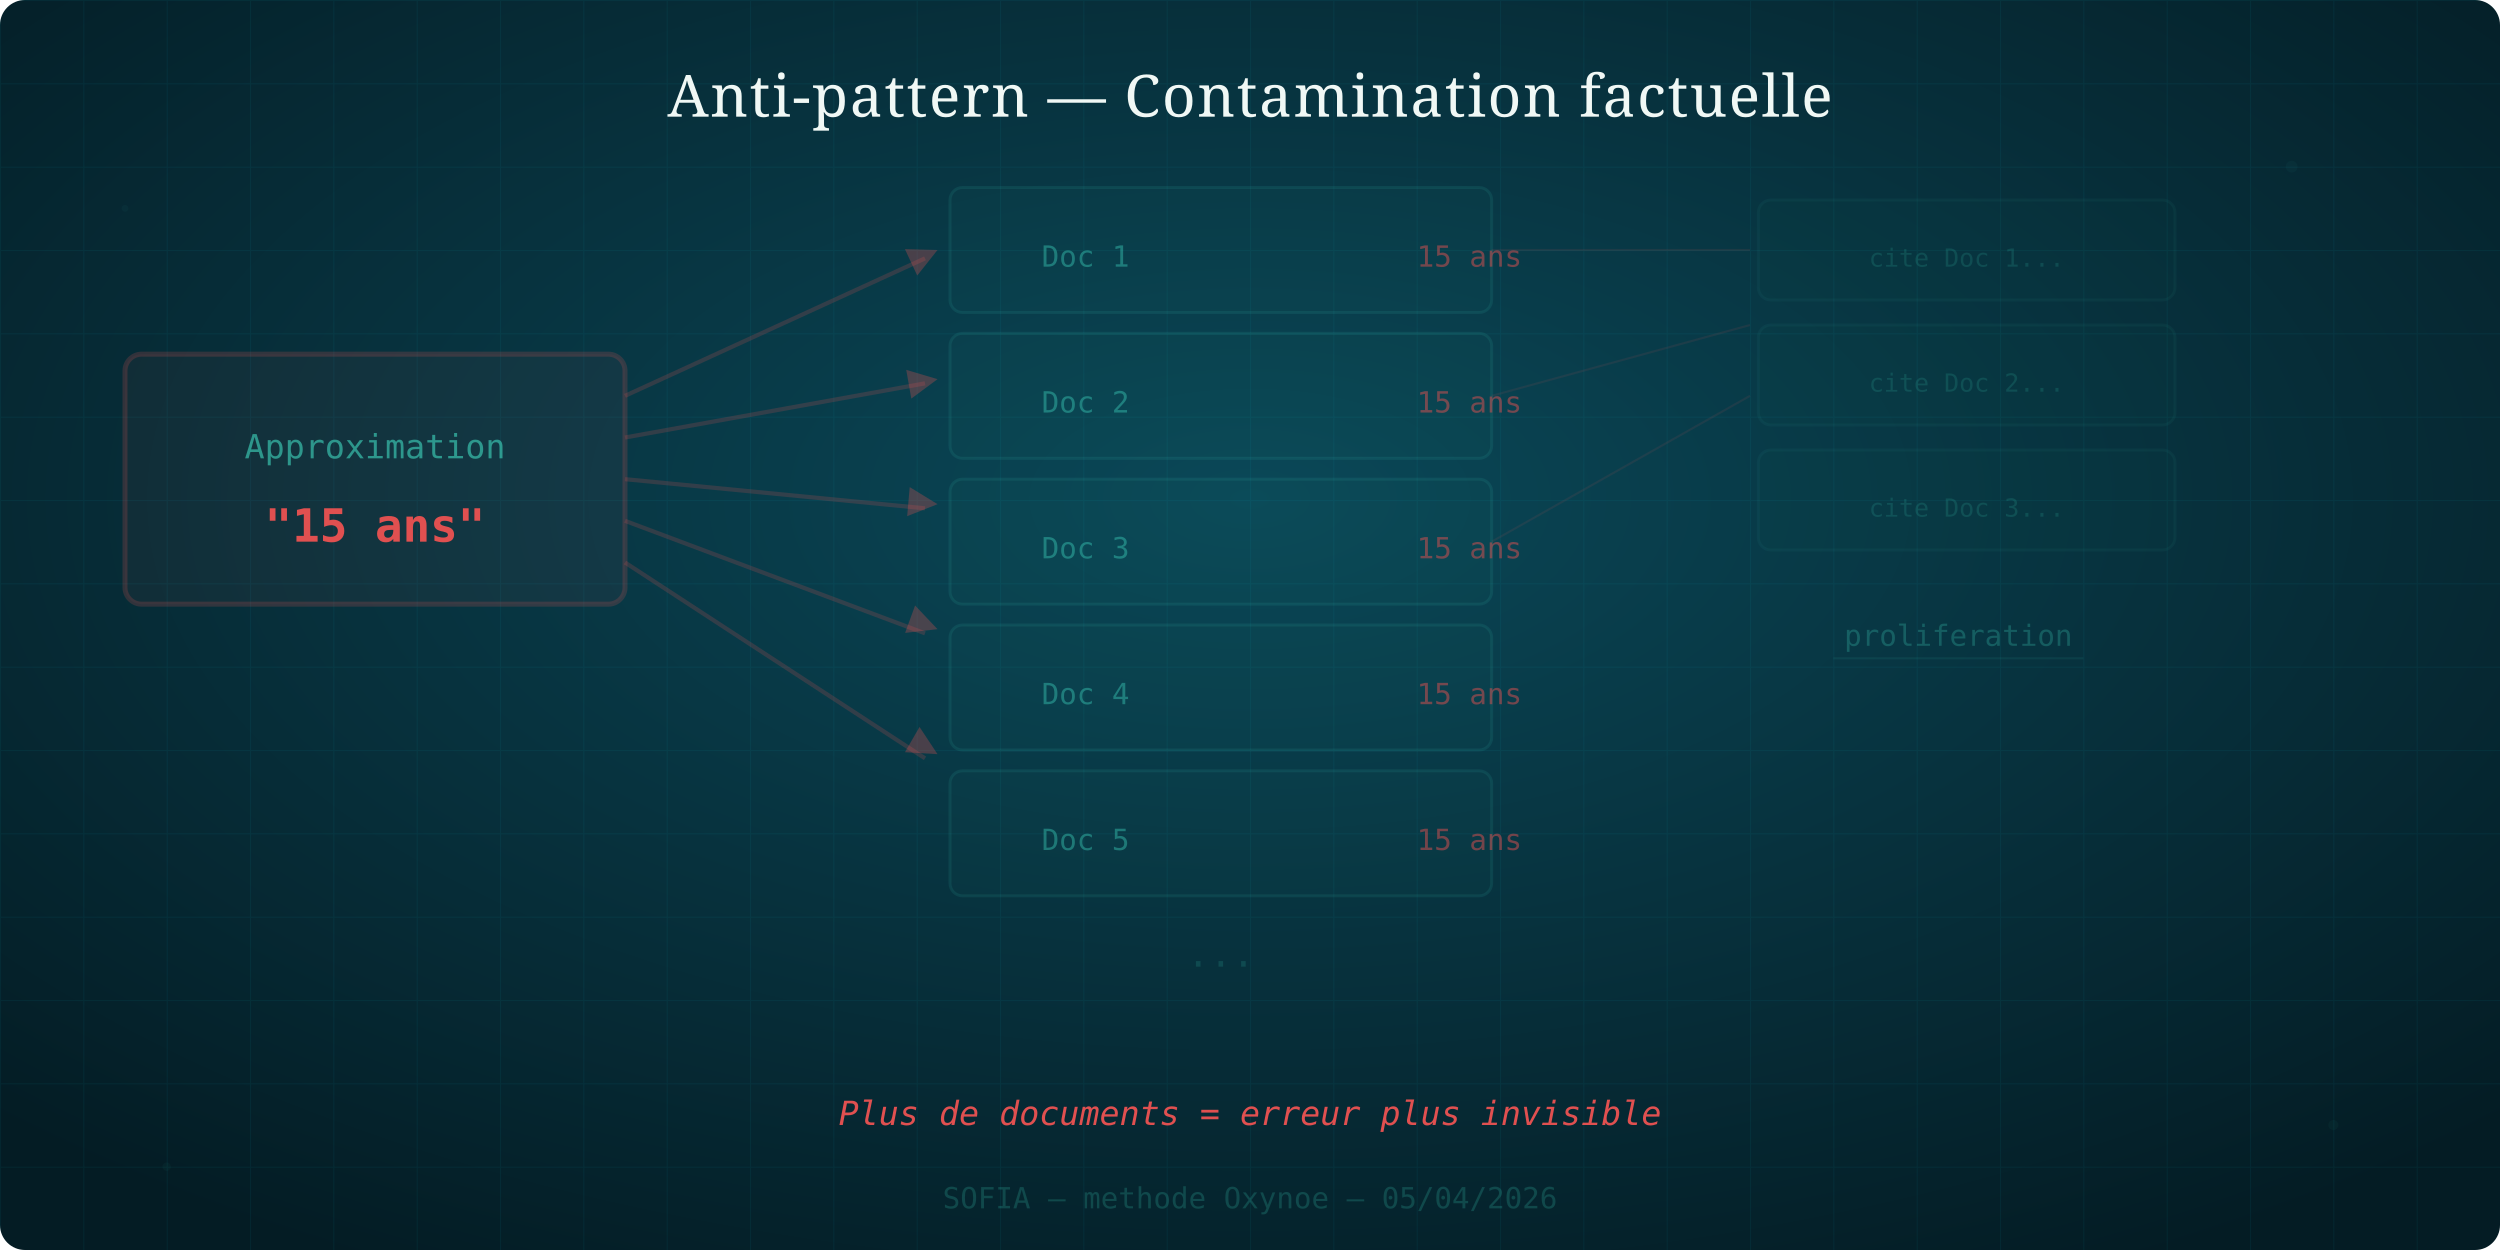
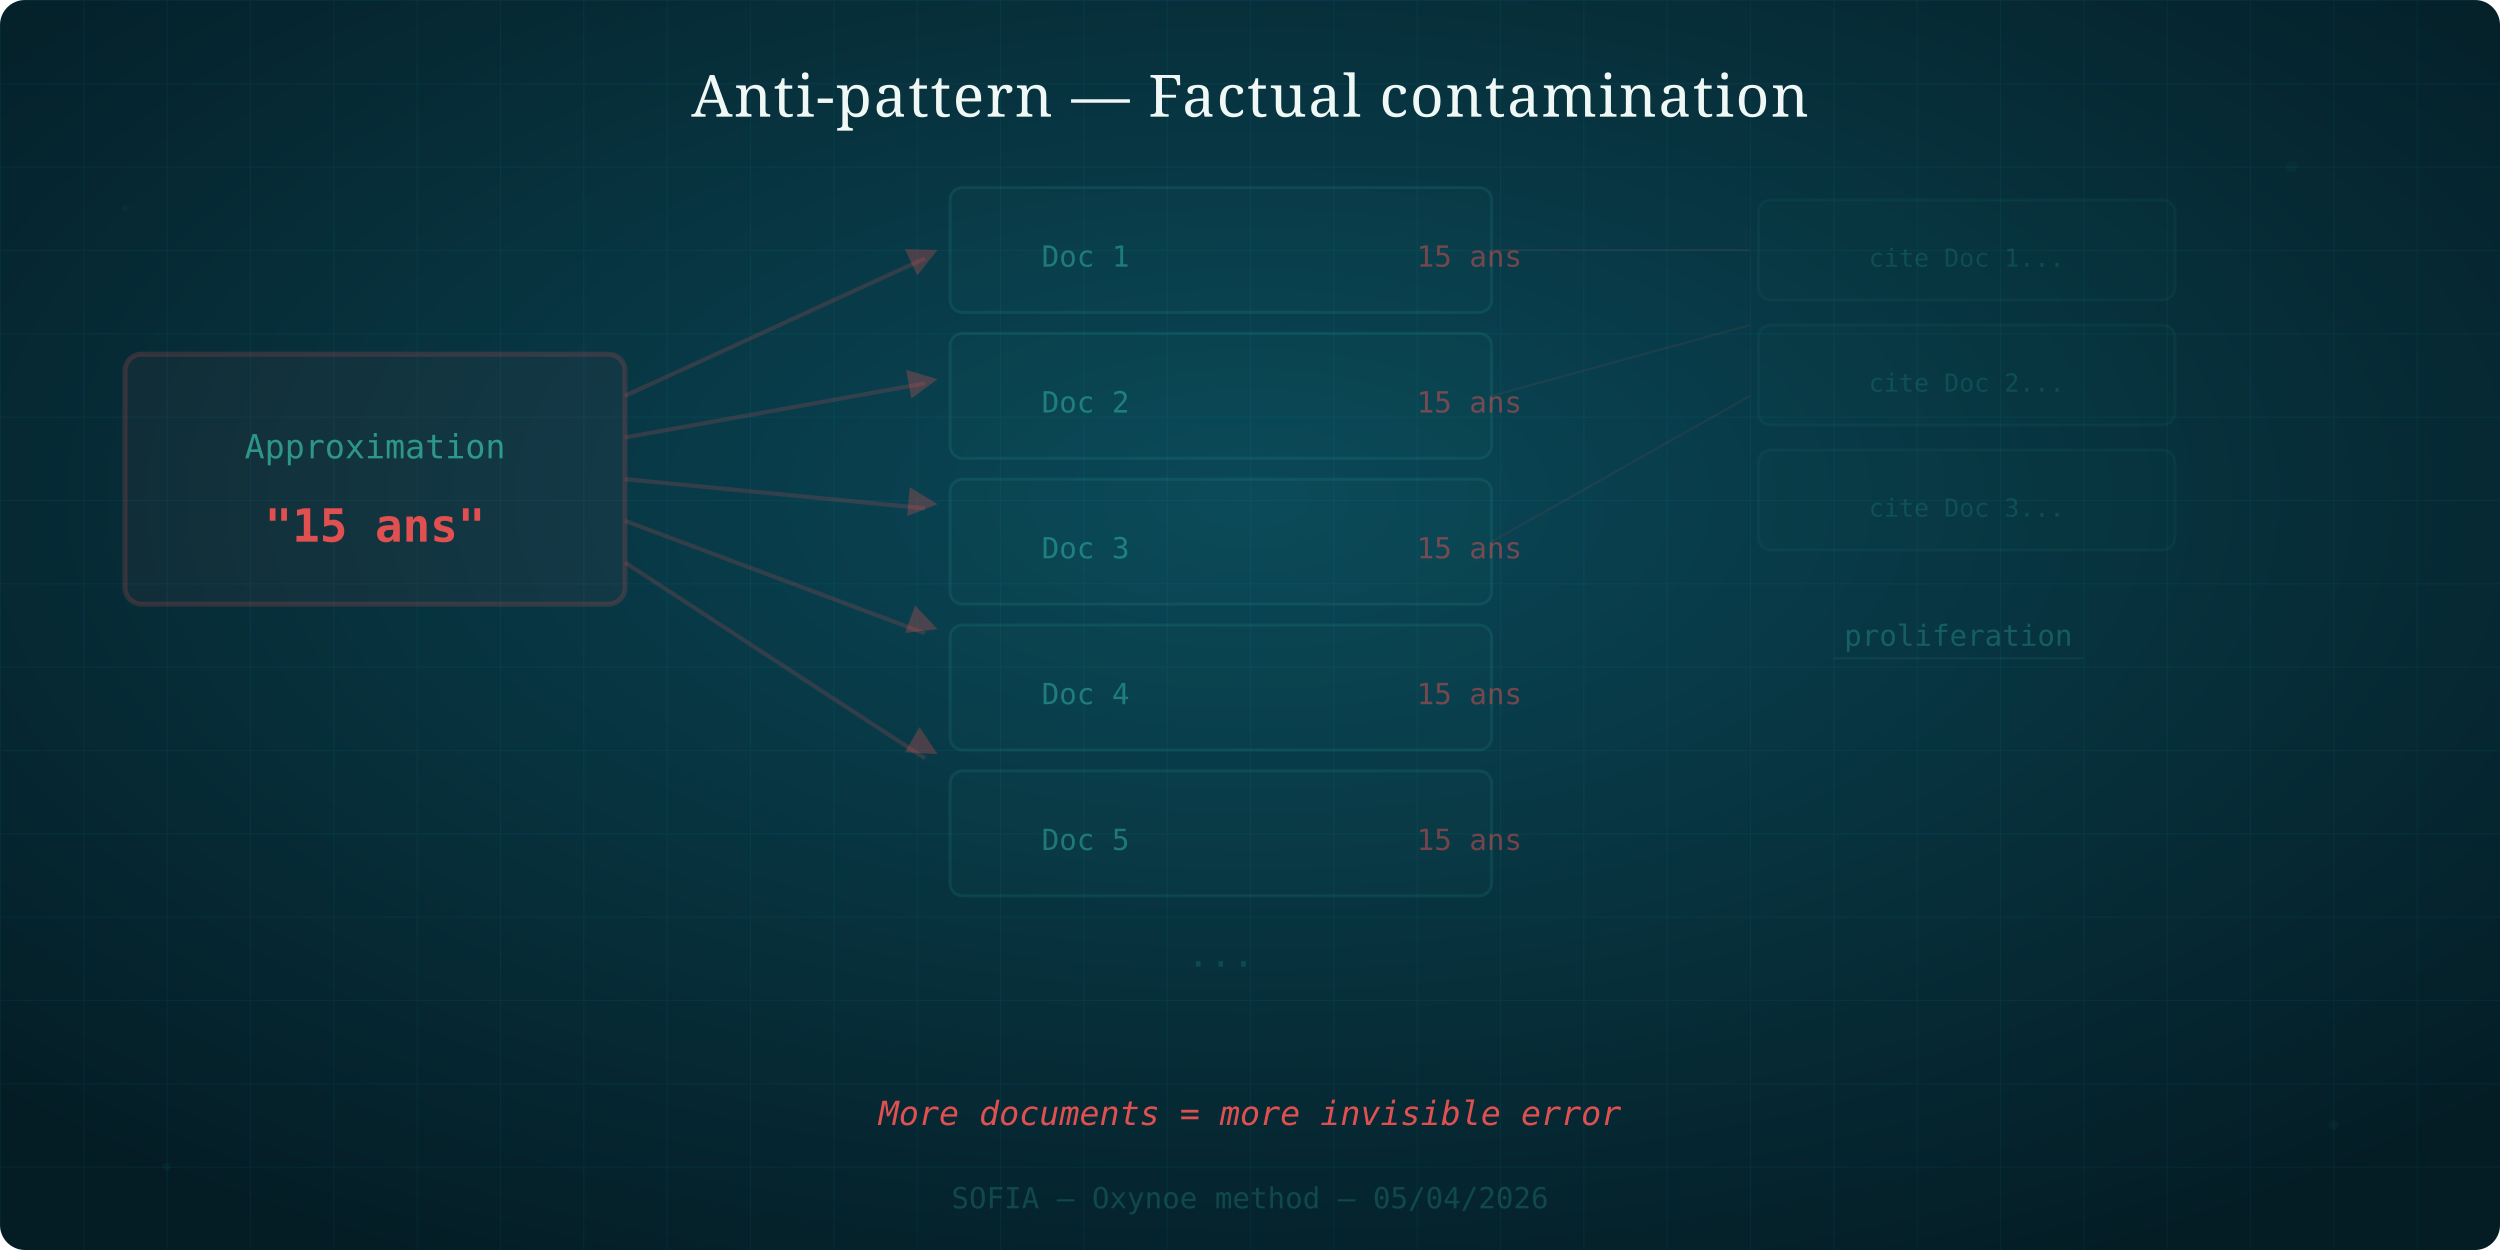
<svg xmlns="http://www.w3.org/2000/svg" viewBox="0 0 600 300" font-family="IBM Plex Mono,monospace">
  <defs>
    <radialGradient id="bg-grad" cx="50%" cy="40%" r="70%">
      <stop offset="0%" stop-color="#0a4858" />
      <stop offset="100%" stop-color="#041c24" />
    </radialGradient>
    <pattern id="grid" width="20" height="20" patternUnits="userSpaceOnUse">
      <path d="M 20 0 L 0 0 0 20" fill="none" stroke="rgba(0,200,220,0.06)" stroke-width="0.5" />
    </pattern>
  </defs>
  <rect width="600" height="300" fill="url(#bg-grad)" rx="6" />
  <rect width="600" height="300" fill="url(#grid)" rx="6" />
-   <text x="300" y="28" text-anchor="middle" fill="#f0f8f5" font-family="Georgia,serif" font-size="14" font-weight="300" letter-spacing="0.03em">Anti-pattern — Contamination factuelle</text>
+   <text x="300" y="28" text-anchor="middle" fill="#f0f8f5" font-family="Georgia,serif" font-size="14" font-weight="300" letter-spacing="0.03em">Anti-pattern — Factual contamination</text>
  <rect x="30" y="85" width="120" height="60" rx="4" fill="rgba(224,80,80,0.05)" stroke="rgba(224,80,80,0.2)" stroke-width="1.2" />
  <text x="90" y="110" text-anchor="middle" fill="rgba(64,216,192,0.6)" font-size="8">Approximation</text>
  <text x="90" y="130" text-anchor="middle" fill="#e05050" font-size="11" font-weight="600">"15 ans"</text>
  <line x1="150" y1="95" x2="222" y2="62" stroke="rgba(224,80,80,0.2)" stroke-width="1" />
  <line x1="150" y1="105" x2="222" y2="92" stroke="rgba(224,80,80,0.2)" stroke-width="1" />
  <line x1="150" y1="115" x2="222" y2="122" stroke="rgba(224,80,80,0.2)" stroke-width="1" />
  <line x1="150" y1="125" x2="222" y2="152" stroke="rgba(224,80,80,0.2)" stroke-width="1" />
  <line x1="150" y1="135" x2="222" y2="182" stroke="rgba(224,80,80,0.2)" stroke-width="1" />
  <path d="M7,-3.5 L0,0 L7,3.5Z" fill="rgba(224,80,80,0.3)" transform="translate(225,60) rotate(155)" />
  <path d="M7,-3.5 L0,0 L7,3.5Z" fill="rgba(224,80,80,0.3)" transform="translate(225,91) rotate(170)" />
  <path d="M7,-3.5 L0,0 L7,3.5Z" fill="rgba(224,80,80,0.3)" transform="translate(225,121) rotate(185)" />
  <path d="M7,-3.5 L0,0 L7,3.5Z" fill="rgba(224,80,80,0.3)" transform="translate(225,151) rotate(200)" />
  <path d="M7,-3.5 L0,0 L7,3.5Z" fill="rgba(224,80,80,0.3)" transform="translate(225,181) rotate(210)" />
  <rect x="228" y="45" width="130" height="30" rx="3" fill="rgba(64,216,192,0.02)" stroke="rgba(64,216,192,0.1)" stroke-width="0.7" />
  <text x="250" y="64" font-size="7" fill="rgba(64,216,192,0.4)">Doc 1</text>
  <text x="340" y="64" font-size="7" fill="rgba(224,80,80,0.5)">15 ans</text>
  <rect x="228" y="80" width="130" height="30" rx="3" fill="rgba(64,216,192,0.02)" stroke="rgba(64,216,192,0.1)" stroke-width="0.7" />
  <text x="250" y="99" font-size="7" fill="rgba(64,216,192,0.4)">Doc 2</text>
  <text x="340" y="99" font-size="7" fill="rgba(224,80,80,0.5)">15 ans</text>
  <rect x="228" y="115" width="130" height="30" rx="3" fill="rgba(64,216,192,0.02)" stroke="rgba(64,216,192,0.1)" stroke-width="0.7" />
  <text x="250" y="134" font-size="7" fill="rgba(64,216,192,0.4)">Doc 3</text>
  <text x="340" y="134" font-size="7" fill="rgba(224,80,80,0.5)">15 ans</text>
  <rect x="228" y="150" width="130" height="30" rx="3" fill="rgba(64,216,192,0.02)" stroke="rgba(64,216,192,0.1)" stroke-width="0.7" />
  <text x="250" y="169" font-size="7" fill="rgba(64,216,192,0.4)">Doc 4</text>
  <text x="340" y="169" font-size="7" fill="rgba(224,80,80,0.5)">15 ans</text>
  <rect x="228" y="185" width="130" height="30" rx="3" fill="rgba(64,216,192,0.02)" stroke="rgba(64,216,192,0.1)" stroke-width="0.7" />
  <text x="250" y="204" font-size="7" fill="rgba(64,216,192,0.4)">Doc 5</text>
  <text x="340" y="204" font-size="7" fill="rgba(224,80,80,0.5)">15 ans</text>
  <text x="293" y="232" text-anchor="middle" font-size="9" fill="rgba(64,216,192,0.15)">...</text>
  <line x1="358" y1="60" x2="420" y2="60" stroke="rgba(224,80,80,0.1)" stroke-width="0.5" />
  <line x1="358" y1="95" x2="420" y2="78" stroke="rgba(224,80,80,0.1)" stroke-width="0.5" />
  <line x1="358" y1="130" x2="420" y2="95" stroke="rgba(224,80,80,0.1)" stroke-width="0.5" />
  <rect x="422" y="48" width="100" height="24" rx="3" fill="rgba(64,216,192,0.01)" stroke="rgba(64,216,192,0.05)" stroke-width="0.7" />
  <text x="472" y="64" text-anchor="middle" font-size="6" fill="rgba(64,216,192,0.15)">cite Doc 1...</text>
  <rect x="422" y="78" width="100" height="24" rx="3" fill="rgba(64,216,192,0.01)" stroke="rgba(64,216,192,0.05)" stroke-width="0.7" />
  <text x="472" y="94" text-anchor="middle" font-size="6" fill="rgba(64,216,192,0.15)">cite Doc 2...</text>
  <rect x="422" y="108" width="100" height="24" rx="3" fill="rgba(64,216,192,0.01)" stroke="rgba(64,216,192,0.05)" stroke-width="0.7" />
  <text x="472" y="124" text-anchor="middle" font-size="6" fill="rgba(64,216,192,0.15)">cite Doc 3...</text>
  <text x="470" y="155" text-anchor="middle" font-size="7" fill="rgba(64,216,192,0.25)">proliferation</text>
  <line x1="440" y1="158" x2="500" y2="158" stroke="rgba(64,216,192,0.08)" stroke-width="0.5" />
-   <text x="300" y="270" text-anchor="middle" fill="#e05050" font-size="8" font-style="italic">Plus de documents = erreur plus invisible</text>
+   <text x="300" y="270" text-anchor="middle" fill="#e05050" font-size="8" font-style="italic">More documents = more invisible error</text>
  <circle cx="560" cy="270" r="1.2" fill="rgba(64,216,192,0.04)" />
  <circle cx="40" cy="280" r="1.0" fill="rgba(64,216,192,0.04)" />
  <circle cx="550" cy="40" r="1.4" fill="rgba(64,216,192,0.04)" />
  <circle cx="30" cy="50" r="0.8" fill="rgba(64,216,192,0.04)" />
-   <text x="300" y="290" text-anchor="middle" fill="rgba(64,216,192,0.2)" font-size="7">SOFIA — methode Oxynoe — 05/04/2026</text>
+   <text x="300" y="290" text-anchor="middle" fill="rgba(64,216,192,0.2)" font-size="7">SOFIA — Oxynoe method — 05/04/2026</text>
</svg>
